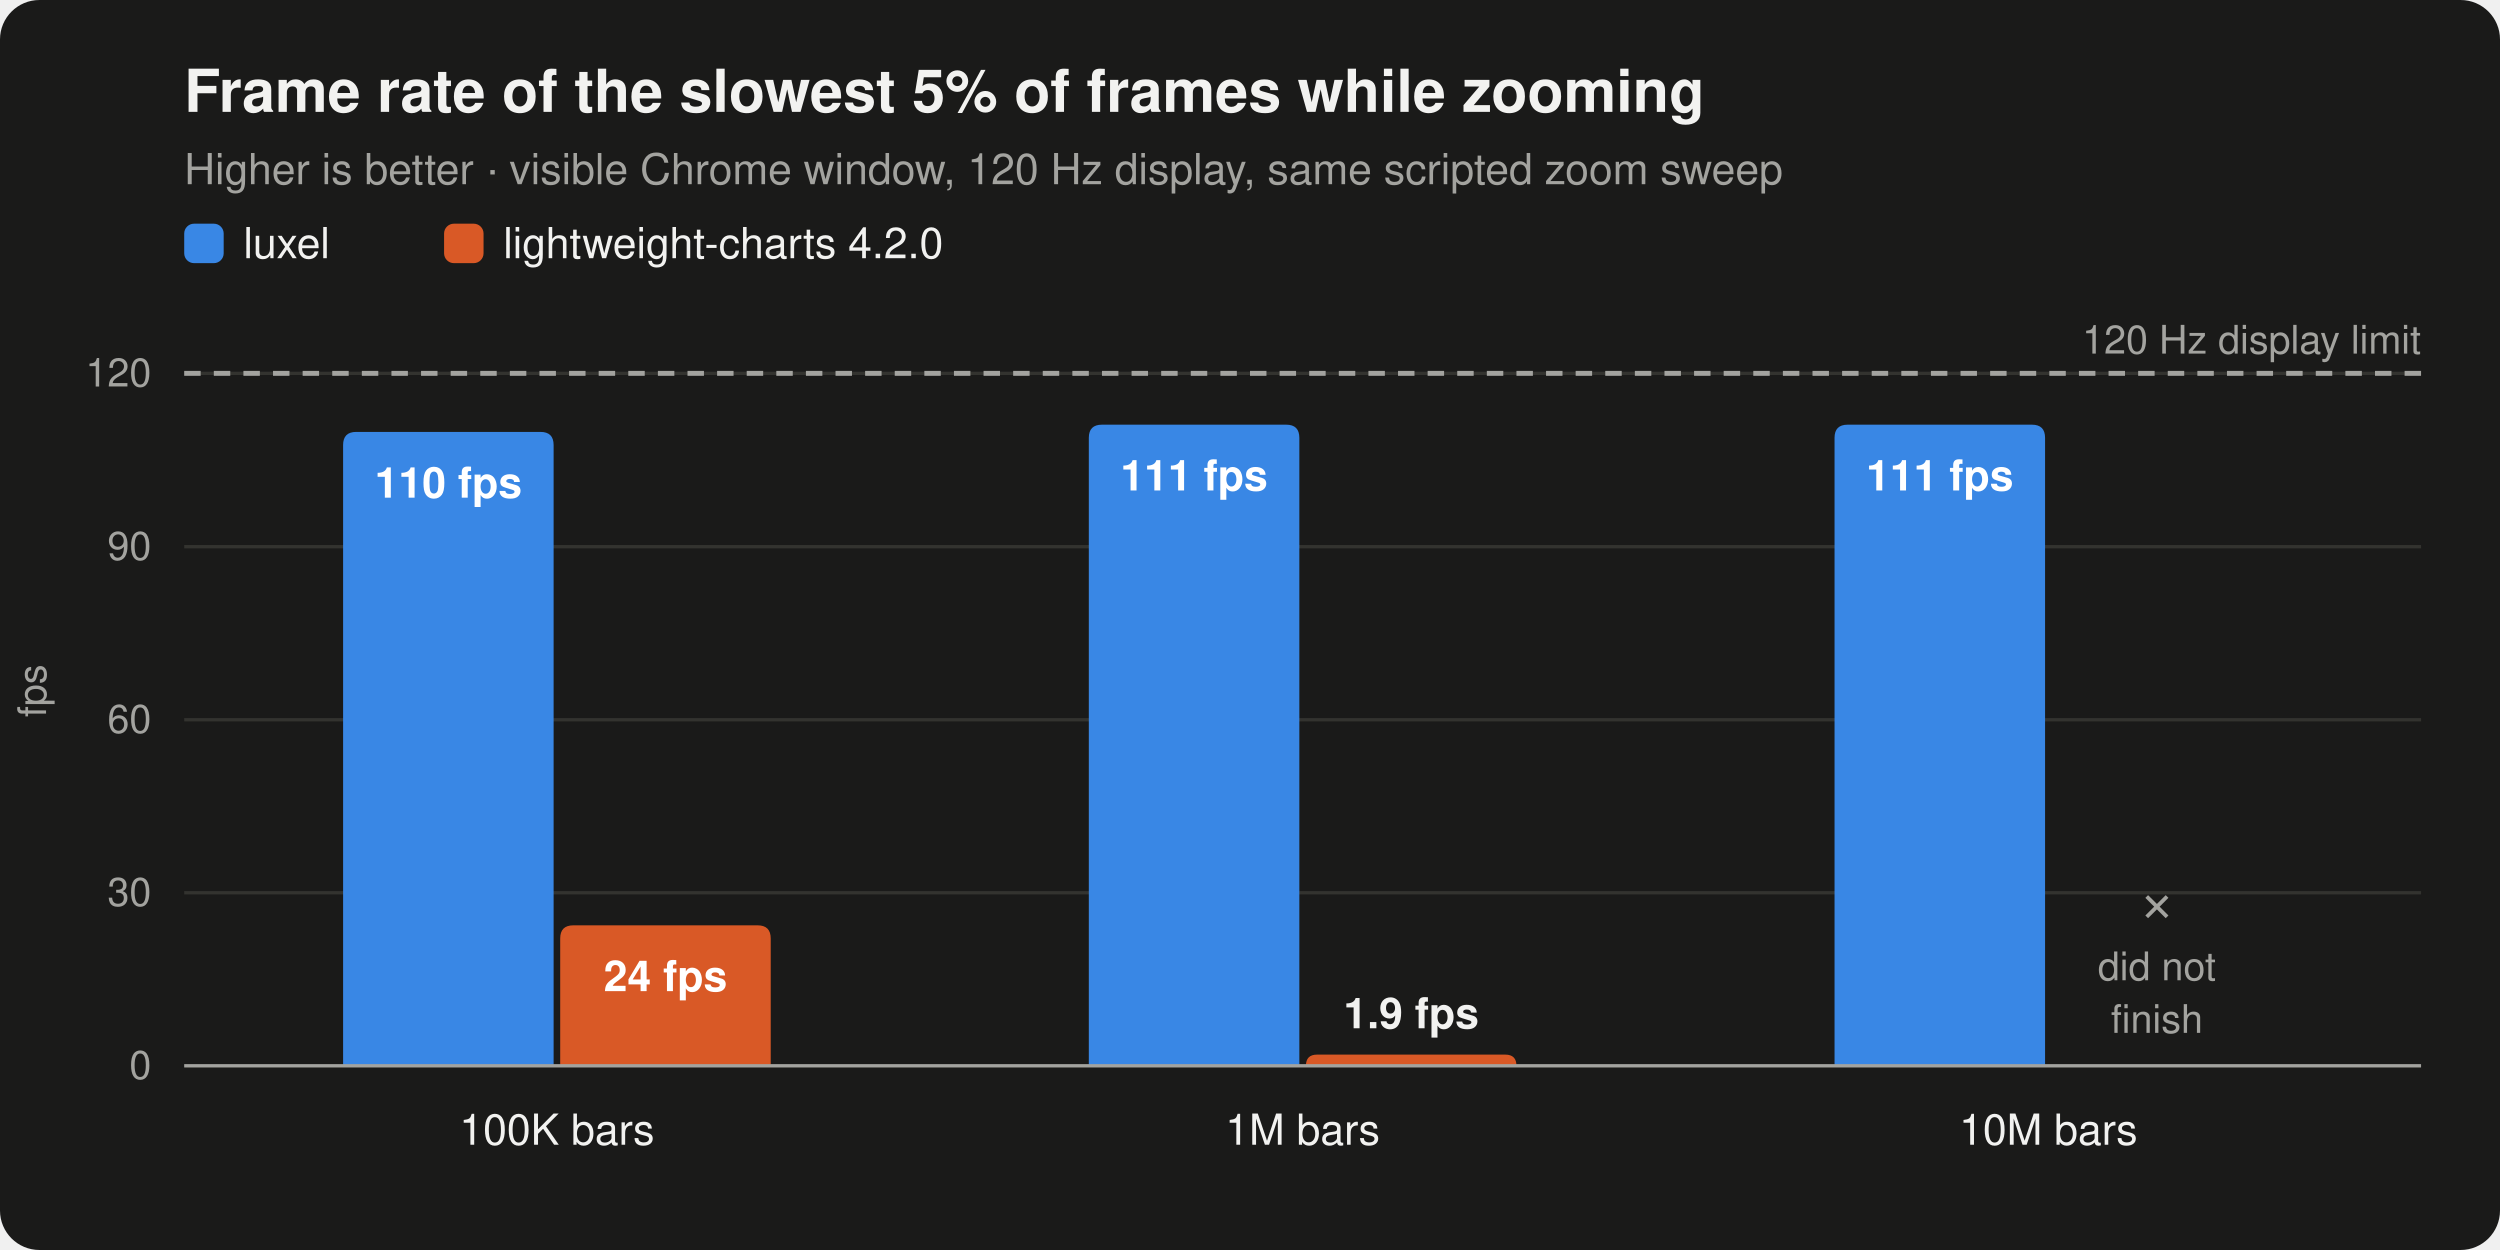
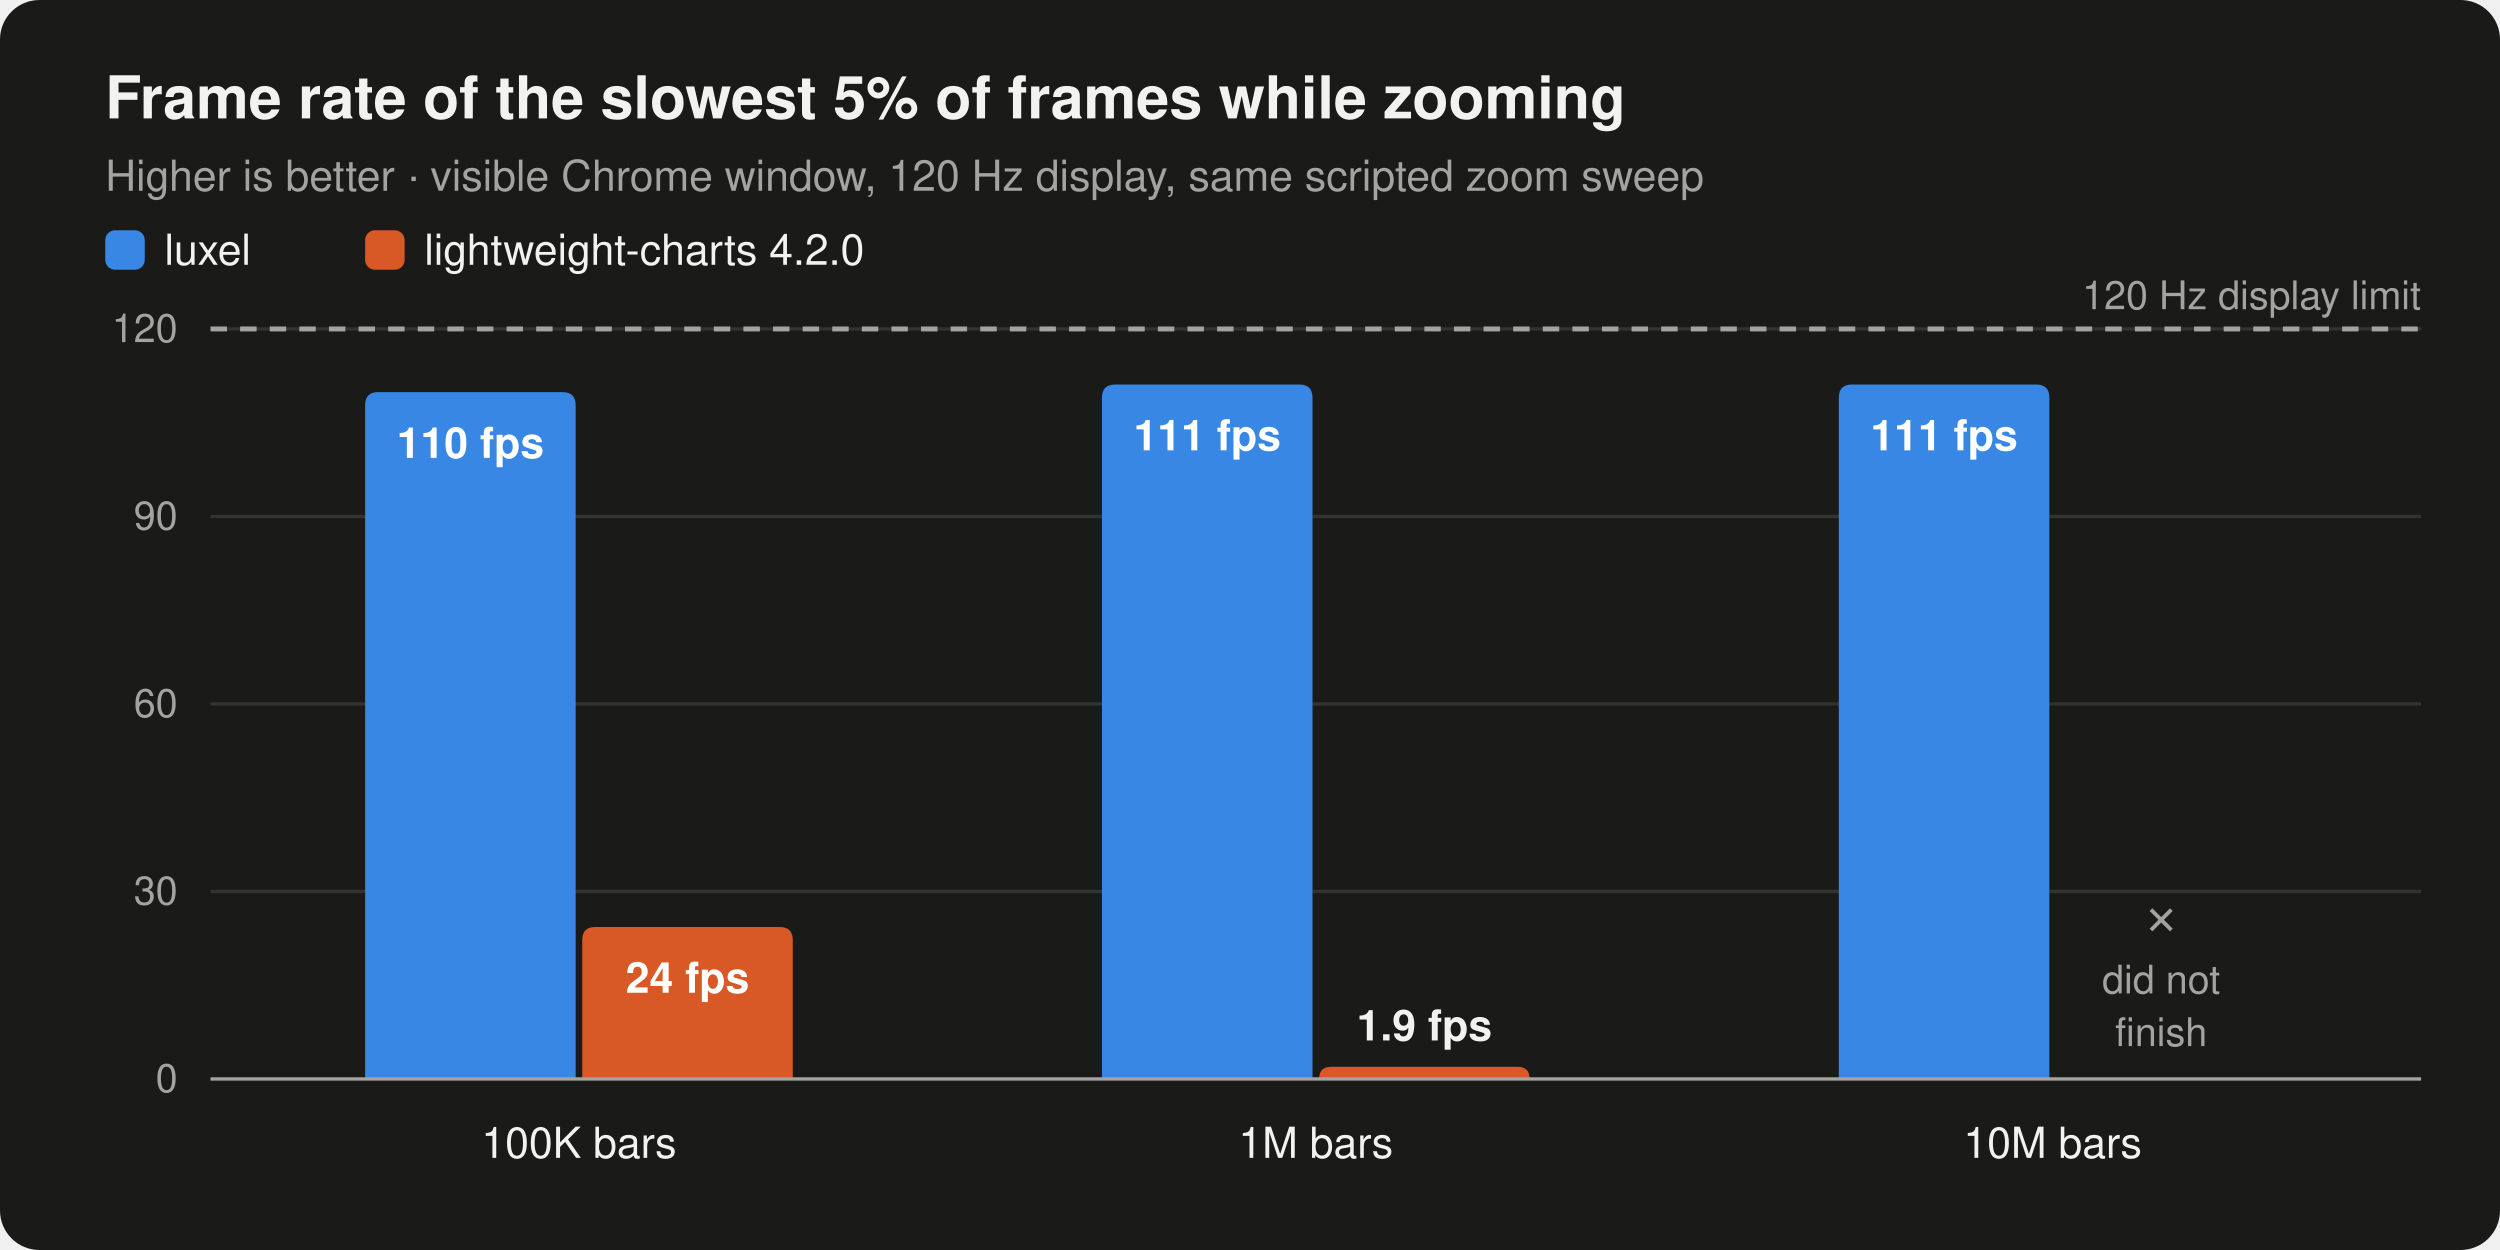
- <svg xmlns="http://www.w3.org/2000/svg" viewBox="0 0 760 380" width="760" height="380" font-family="-apple-system, BlinkMacSystemFont, 'Segoe UI', Helvetica, Arial, sans-serif" role="img" aria-label="Benchmark: frame rate of the slowest 5% of frames while zooming. luxel holds about 110 fps at 100K, 1M and 10M bars; lightweight-charts drops to 24 fps at 100K, 2 fps at 1M and does not finish at 10M.">
+ <svg xmlns="http://www.w3.org/2000/svg" viewBox="0 0 760 380" width="760" height="380" font-family="-apple-system, BlinkMacSystemFont, 'Segoe UI', Helvetica, Arial, sans-serif" role="img" aria-label="Bar chart. Frame rate of the slowest 5% of frames while zooming. luxel holds about 110 fps at 100K, 1M and 10M bars; lightweight-charts drops to 24 fps at 100K, 1.9 fps at 1M and does not finish at 10M.">
  <rect width="760" height="380" rx="12" fill="#1a1a19" />
-   <text x="56" y="34" font-size="18" font-weight="600" fill="#f2f2f0">Frame rate of the slowest 5% of frames while zooming</text>
-   <text x="56" y="56" font-size="13" fill="#a3a39f">Higher is better · visible Chrome window, 120 Hz display, same scripted zoom sweep</text>
-   <rect x="56" y="68" width="12" height="12" rx="3" fill="#3987e5" />
-   <text x="74" y="78.5" font-size="13" fill="#f2f2f0">luxel</text>
-   <rect x="135.0" y="68" width="12" height="12" rx="3" fill="#d95926" />
-   <text x="153.0" y="78.5" font-size="13" fill="#f2f2f0">lightweight-charts 4.2.0</text>
-   <line x1="56" x2="736" y1="324.0" y2="324.0" stroke="#33332f" stroke-width="1" />
-   <text x="46" y="328.0" font-size="12" text-anchor="end" fill="#a3a39f">0</text>
-   <line x1="56" x2="736" y1="271.4" y2="271.4" stroke="#33332f" stroke-width="1" />
-   <text x="46" y="275.4" font-size="12" text-anchor="end" fill="#a3a39f">30</text>
-   <line x1="56" x2="736" y1="218.8" y2="218.8" stroke="#33332f" stroke-width="1" />
-   <text x="46" y="222.8" font-size="12" text-anchor="end" fill="#a3a39f">60</text>
-   <line x1="56" x2="736" y1="166.2" y2="166.2" stroke="#33332f" stroke-width="1" />
-   <text x="46" y="170.2" font-size="12" text-anchor="end" fill="#a3a39f">90</text>
-   <line x1="56" x2="736" y1="113.5" y2="113.5" stroke="#33332f" stroke-width="1" />
-   <text x="46" y="117.5" font-size="12" text-anchor="end" fill="#a3a39f">120</text>
-   <text x="14" y="210.0" font-size="12" fill="#a3a39f" transform="rotate(-90 14 210.0)" text-anchor="middle">fps</text>
-   <line x1="56" x2="736" y1="113.5" y2="113.5" stroke="#a3a39f" stroke-width="1.5" stroke-dasharray="5 4" />
-   <text x="736" y="107.5" font-size="12" text-anchor="end" fill="#a3a39f">120 Hz display limit</text>
-   <path d="M104.3,324.0 V135.3 Q104.3,131.3 108.3,131.3 H164.3 Q168.3,131.3 168.3,135.3 V324.0 Z" fill="#3987e5" />
-   <text x="136.3" y="151.3" font-size="13" font-weight="600" text-anchor="middle" fill="#ffffff">110 fps</text>
-   <path d="M170.3,324.0 V285.3 Q170.3,281.3 174.3,281.3 H230.3 Q234.3,281.3 234.3,285.3 V324.0 Z" fill="#d95926" />
-   <text x="202.3" y="301.3" font-size="13" font-weight="600" text-anchor="middle" fill="#ffffff">24 fps</text>
-   <text x="169.3" y="348.0" font-size="13" text-anchor="middle" fill="#f2f2f0">100K bars</text>
-   <path d="M331.0,324.0 V133.1 Q331.0,129.1 335.0,129.1 H391.0 Q395.0,129.1 395.0,133.1 V324.0 Z" fill="#3987e5" />
-   <text x="363.0" y="149.1" font-size="13" font-weight="600" text-anchor="middle" fill="#ffffff">111 fps</text>
-   <path d="M397.0,324.0 V324.0 Q397.0,320.6 400.4,320.6 H457.6 Q461.0,320.6 461.0,324.0 V324.0 Z" fill="#d95926" />
-   <text x="429.0" y="312.6" font-size="13" font-weight="600" text-anchor="middle" fill="#f2f2f0">1.9 fps</text>
-   <text x="396.0" y="348.0" font-size="13" text-anchor="middle" fill="#f2f2f0">1M bars</text>
-   <path d="M557.7,324.0 V133.1 Q557.7,129.1 561.7,129.1 H617.7 Q621.7,129.1 621.7,133.1 V324.0 Z" fill="#3987e5" />
-   <text x="589.7" y="149.1" font-size="13" font-weight="600" text-anchor="middle" fill="#ffffff">111 fps</text>
-   <text x="655.7" y="280.0" font-size="12" text-anchor="middle" fill="#a3a39f">✕</text>
-   <text x="655.7" y="298.0" font-size="12" text-anchor="middle" fill="#a3a39f">did not</text>
-   <text x="655.7" y="314.0" font-size="12" text-anchor="middle" fill="#a3a39f">finish</text>
-   <text x="622.7" y="348.0" font-size="13" text-anchor="middle" fill="#f2f2f0">10M bars</text>
-   <line x1="56" x2="736" y1="324.0" y2="324.0" stroke="#a3a39f" stroke-width="1" />
+   <text x="32" y="36" font-size="18" font-weight="600" fill="#f2f2f0">Frame rate of the slowest 5% of frames while zooming</text>
+   <text x="32" y="58" font-size="13" fill="#a3a39f">Higher is better · visible Chrome window, 120 Hz display, same scripted zoom sweep</text>
+   <rect x="32" y="70" width="12" height="12" rx="3" fill="#3987e5" />
+   <text x="50" y="80.5" font-size="13" fill="#f2f2f0">luxel</text>
+   <rect x="111.0" y="70" width="12" height="12" rx="3" fill="#d95926" />
+   <text x="129.0" y="80.5" font-size="13" fill="#f2f2f0">lightweight-charts 4.2.0</text>
+   <line x1="64" x2="736" y1="328.0" y2="328.0" stroke="#33332f" />
+   <text x="54" y="332.0" font-size="12" text-anchor="end" fill="#a3a39f">0</text>
+   <line x1="64" x2="736" y1="271.0" y2="271.0" stroke="#33332f" />
+   <text x="54" y="275.0" font-size="12" text-anchor="end" fill="#a3a39f">30</text>
+   <line x1="64" x2="736" y1="214.0" y2="214.0" stroke="#33332f" />
+   <text x="54" y="218.0" font-size="12" text-anchor="end" fill="#a3a39f">60</text>
+   <line x1="64" x2="736" y1="157.0" y2="157.0" stroke="#33332f" />
+   <text x="54" y="161.0" font-size="12" text-anchor="end" fill="#a3a39f">90</text>
+   <line x1="64" x2="736" y1="100.0" y2="100.0" stroke="#33332f" />
+   <text x="54" y="104.0" font-size="12" text-anchor="end" fill="#a3a39f">120</text>
+   <line x1="64" x2="736" y1="100.0" y2="100.0" stroke="#a3a39f" stroke-width="1.5" stroke-dasharray="5 4" />
+   <text x="736" y="94.0" font-size="12" text-anchor="end" fill="#a3a39f">120 Hz display limit</text>
+   <path d="M111.0,328.0 V123.2 Q111.0,119.2 115.0,119.2 H171.0 Q175.0,119.2 175.0,123.2 V328.0 Z" fill="#3987e5" />
+   <text x="143.0" y="139.2" font-size="13" font-weight="600" text-anchor="middle" fill="#ffffff">110 fps</text>
+   <path d="M177.0,328.0 V285.8 Q177.0,281.8 181.0,281.8 H237.0 Q241.0,281.8 241.0,285.8 V328.0 Z" fill="#d95926" />
+   <text x="209.0" y="301.8" font-size="13" font-weight="600" text-anchor="middle" fill="#ffffff">24 fps</text>
+   <text x="176.0" y="352.0" font-size="13" text-anchor="middle" fill="#f2f2f0">100K bars</text>
+   <path d="M335.0,328.0 V120.9 Q335.0,116.9 339.0,116.9 H395.0 Q399.0,116.9 399.0,120.9 V328.0 Z" fill="#3987e5" />
+   <text x="367.0" y="136.9" font-size="13" font-weight="600" text-anchor="middle" fill="#ffffff">111 fps</text>
+   <path d="M401.0,328.0 V328.0 Q401.0,324.3 404.7,324.3 H461.3 Q465.0,324.3 465.0,328.0 V328.0 Z" fill="#d95926" />
+   <text x="433.0" y="316.3" font-size="13" font-weight="600" text-anchor="middle" fill="#f2f2f0">1.9 fps</text>
+   <text x="400.0" y="352.0" font-size="13" text-anchor="middle" fill="#f2f2f0">1M bars</text>
+   <path d="M559.0,328.0 V120.9 Q559.0,116.9 563.0,116.9 H619.0 Q623.0,116.9 623.0,120.9 V328.0 Z" fill="#3987e5" />
+   <text x="591.0" y="136.9" font-size="13" font-weight="600" text-anchor="middle" fill="#ffffff">111 fps</text>
+   <text x="657.0" y="284.0" font-size="12" text-anchor="middle" fill="#a3a39f">✕</text>
+   <text x="657.0" y="302.0" font-size="12" text-anchor="middle" fill="#a3a39f">did not</text>
+   <text x="657.0" y="318.0" font-size="12" text-anchor="middle" fill="#a3a39f">finish</text>
+   <text x="624.0" y="352.0" font-size="13" text-anchor="middle" fill="#f2f2f0">10M bars</text>
+   <line x1="64" x2="736" y1="328.0" y2="328.0" stroke="#a3a39f" />
</svg>
